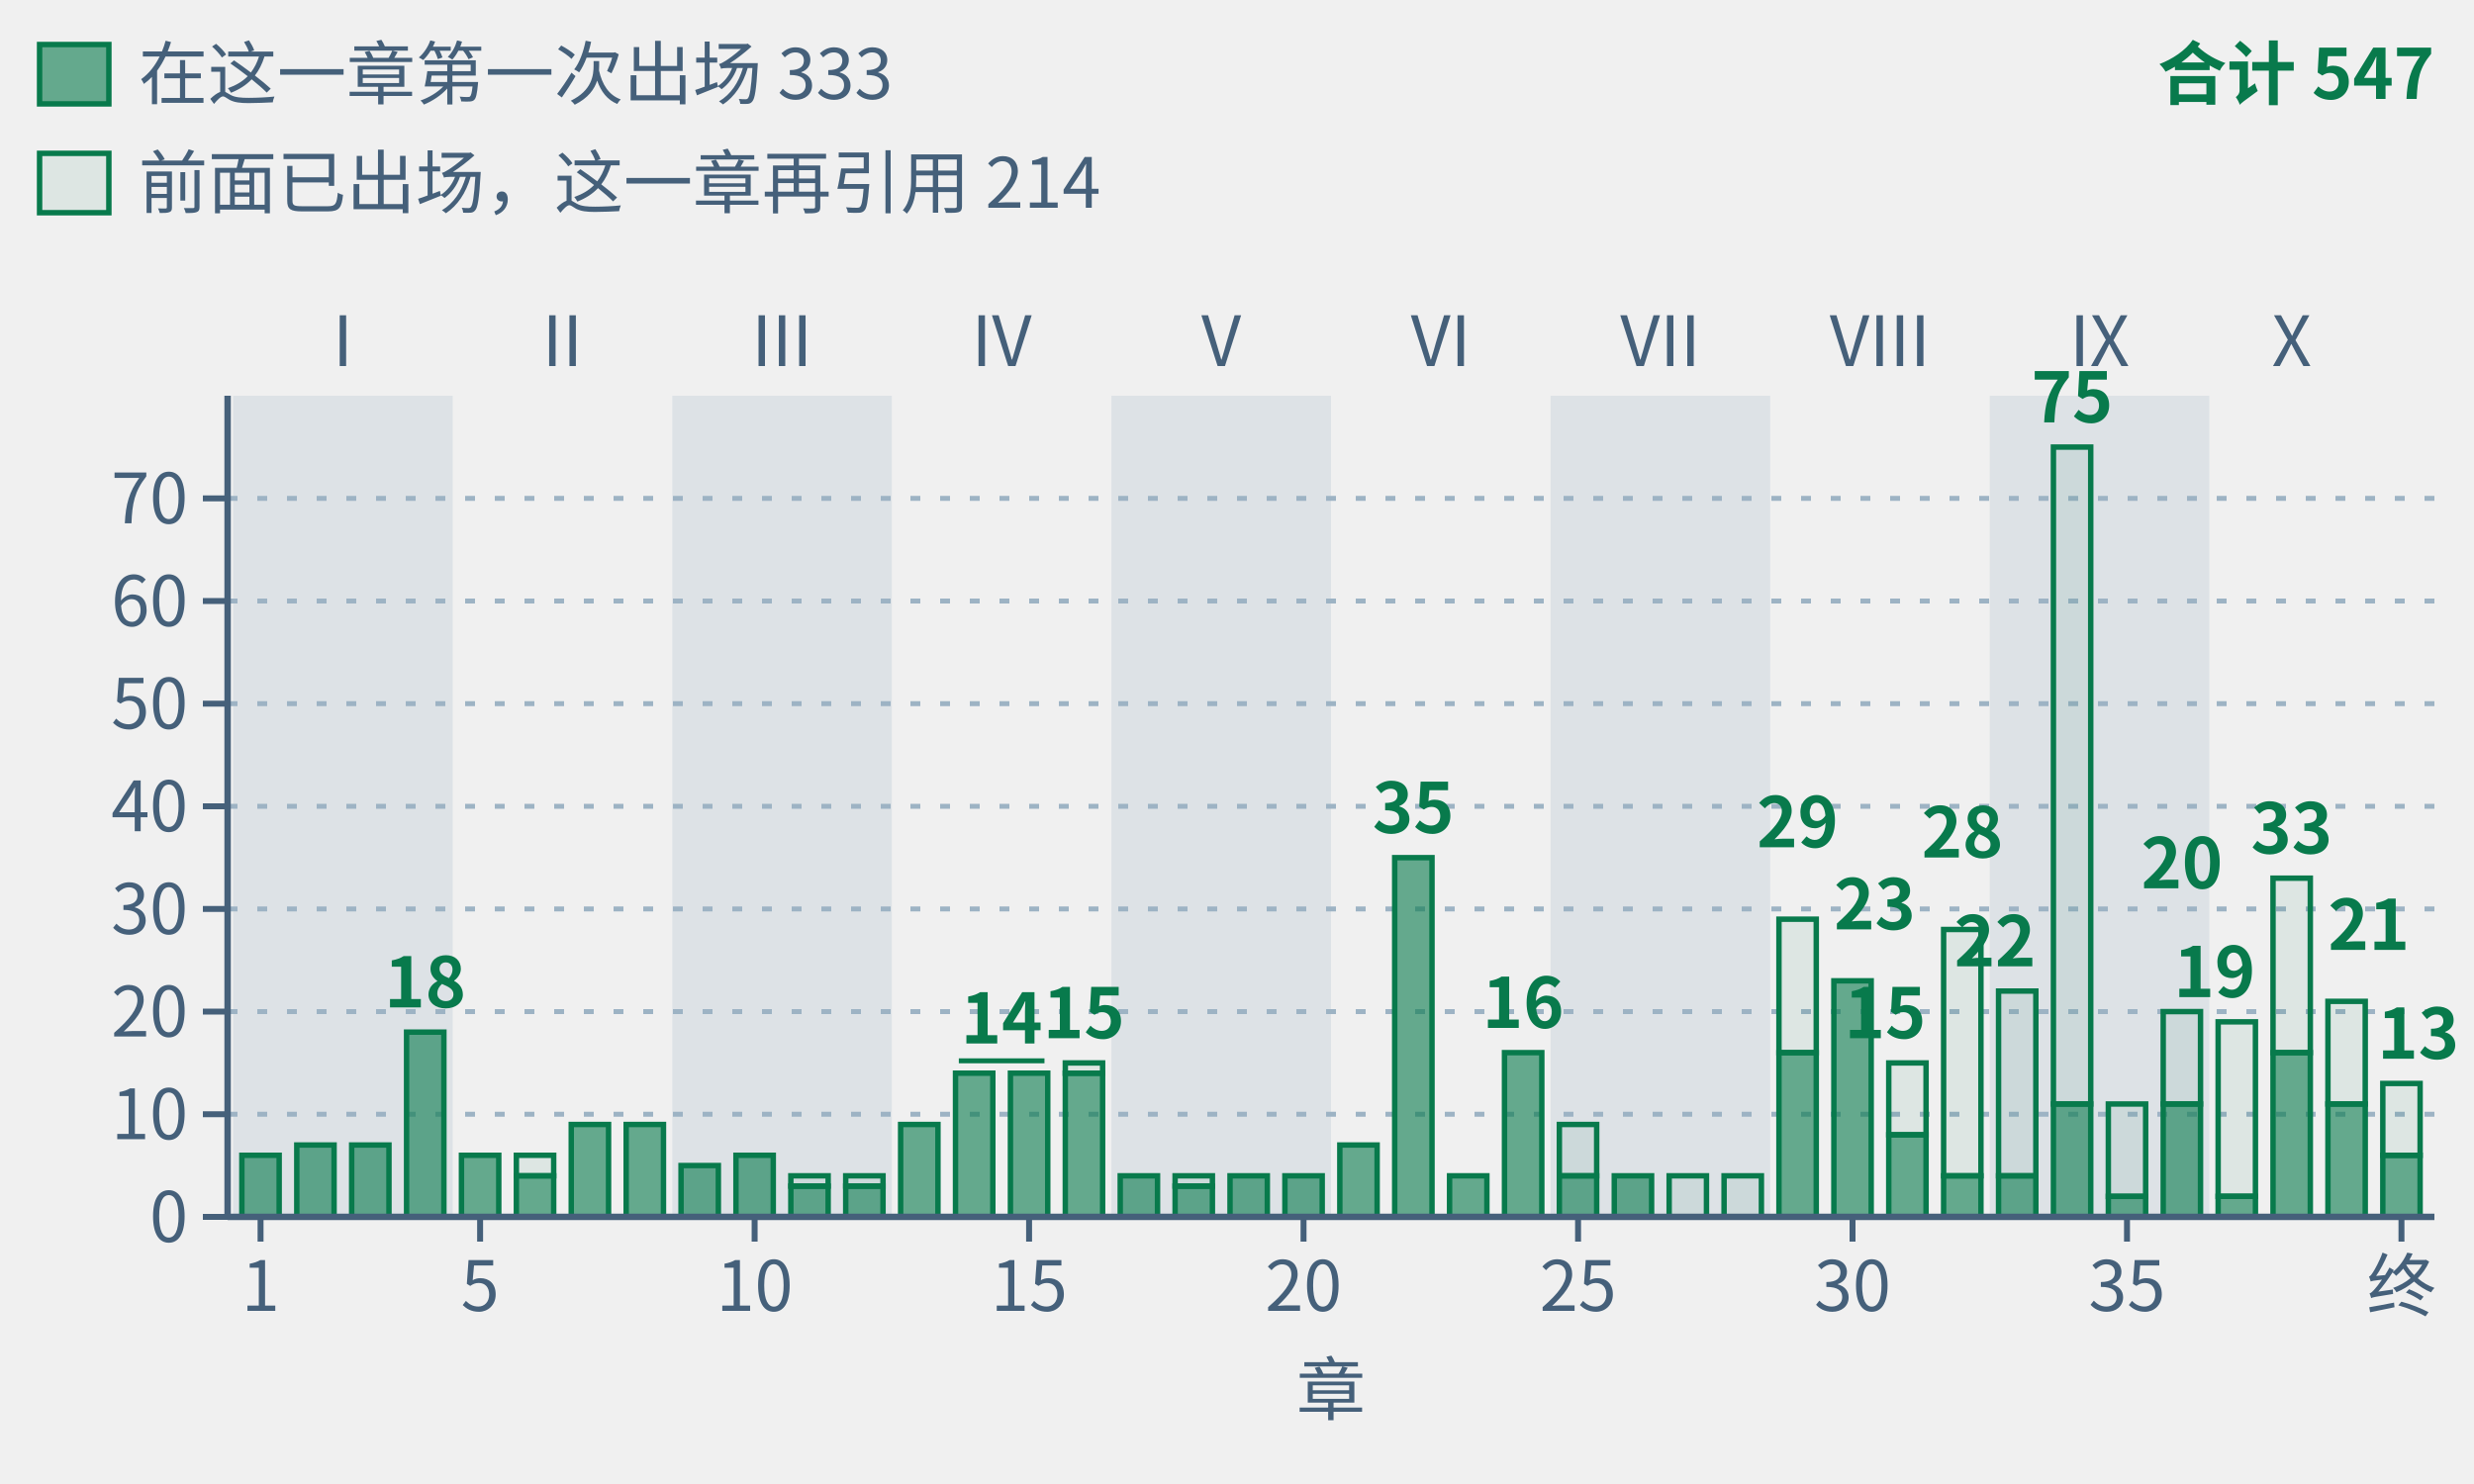
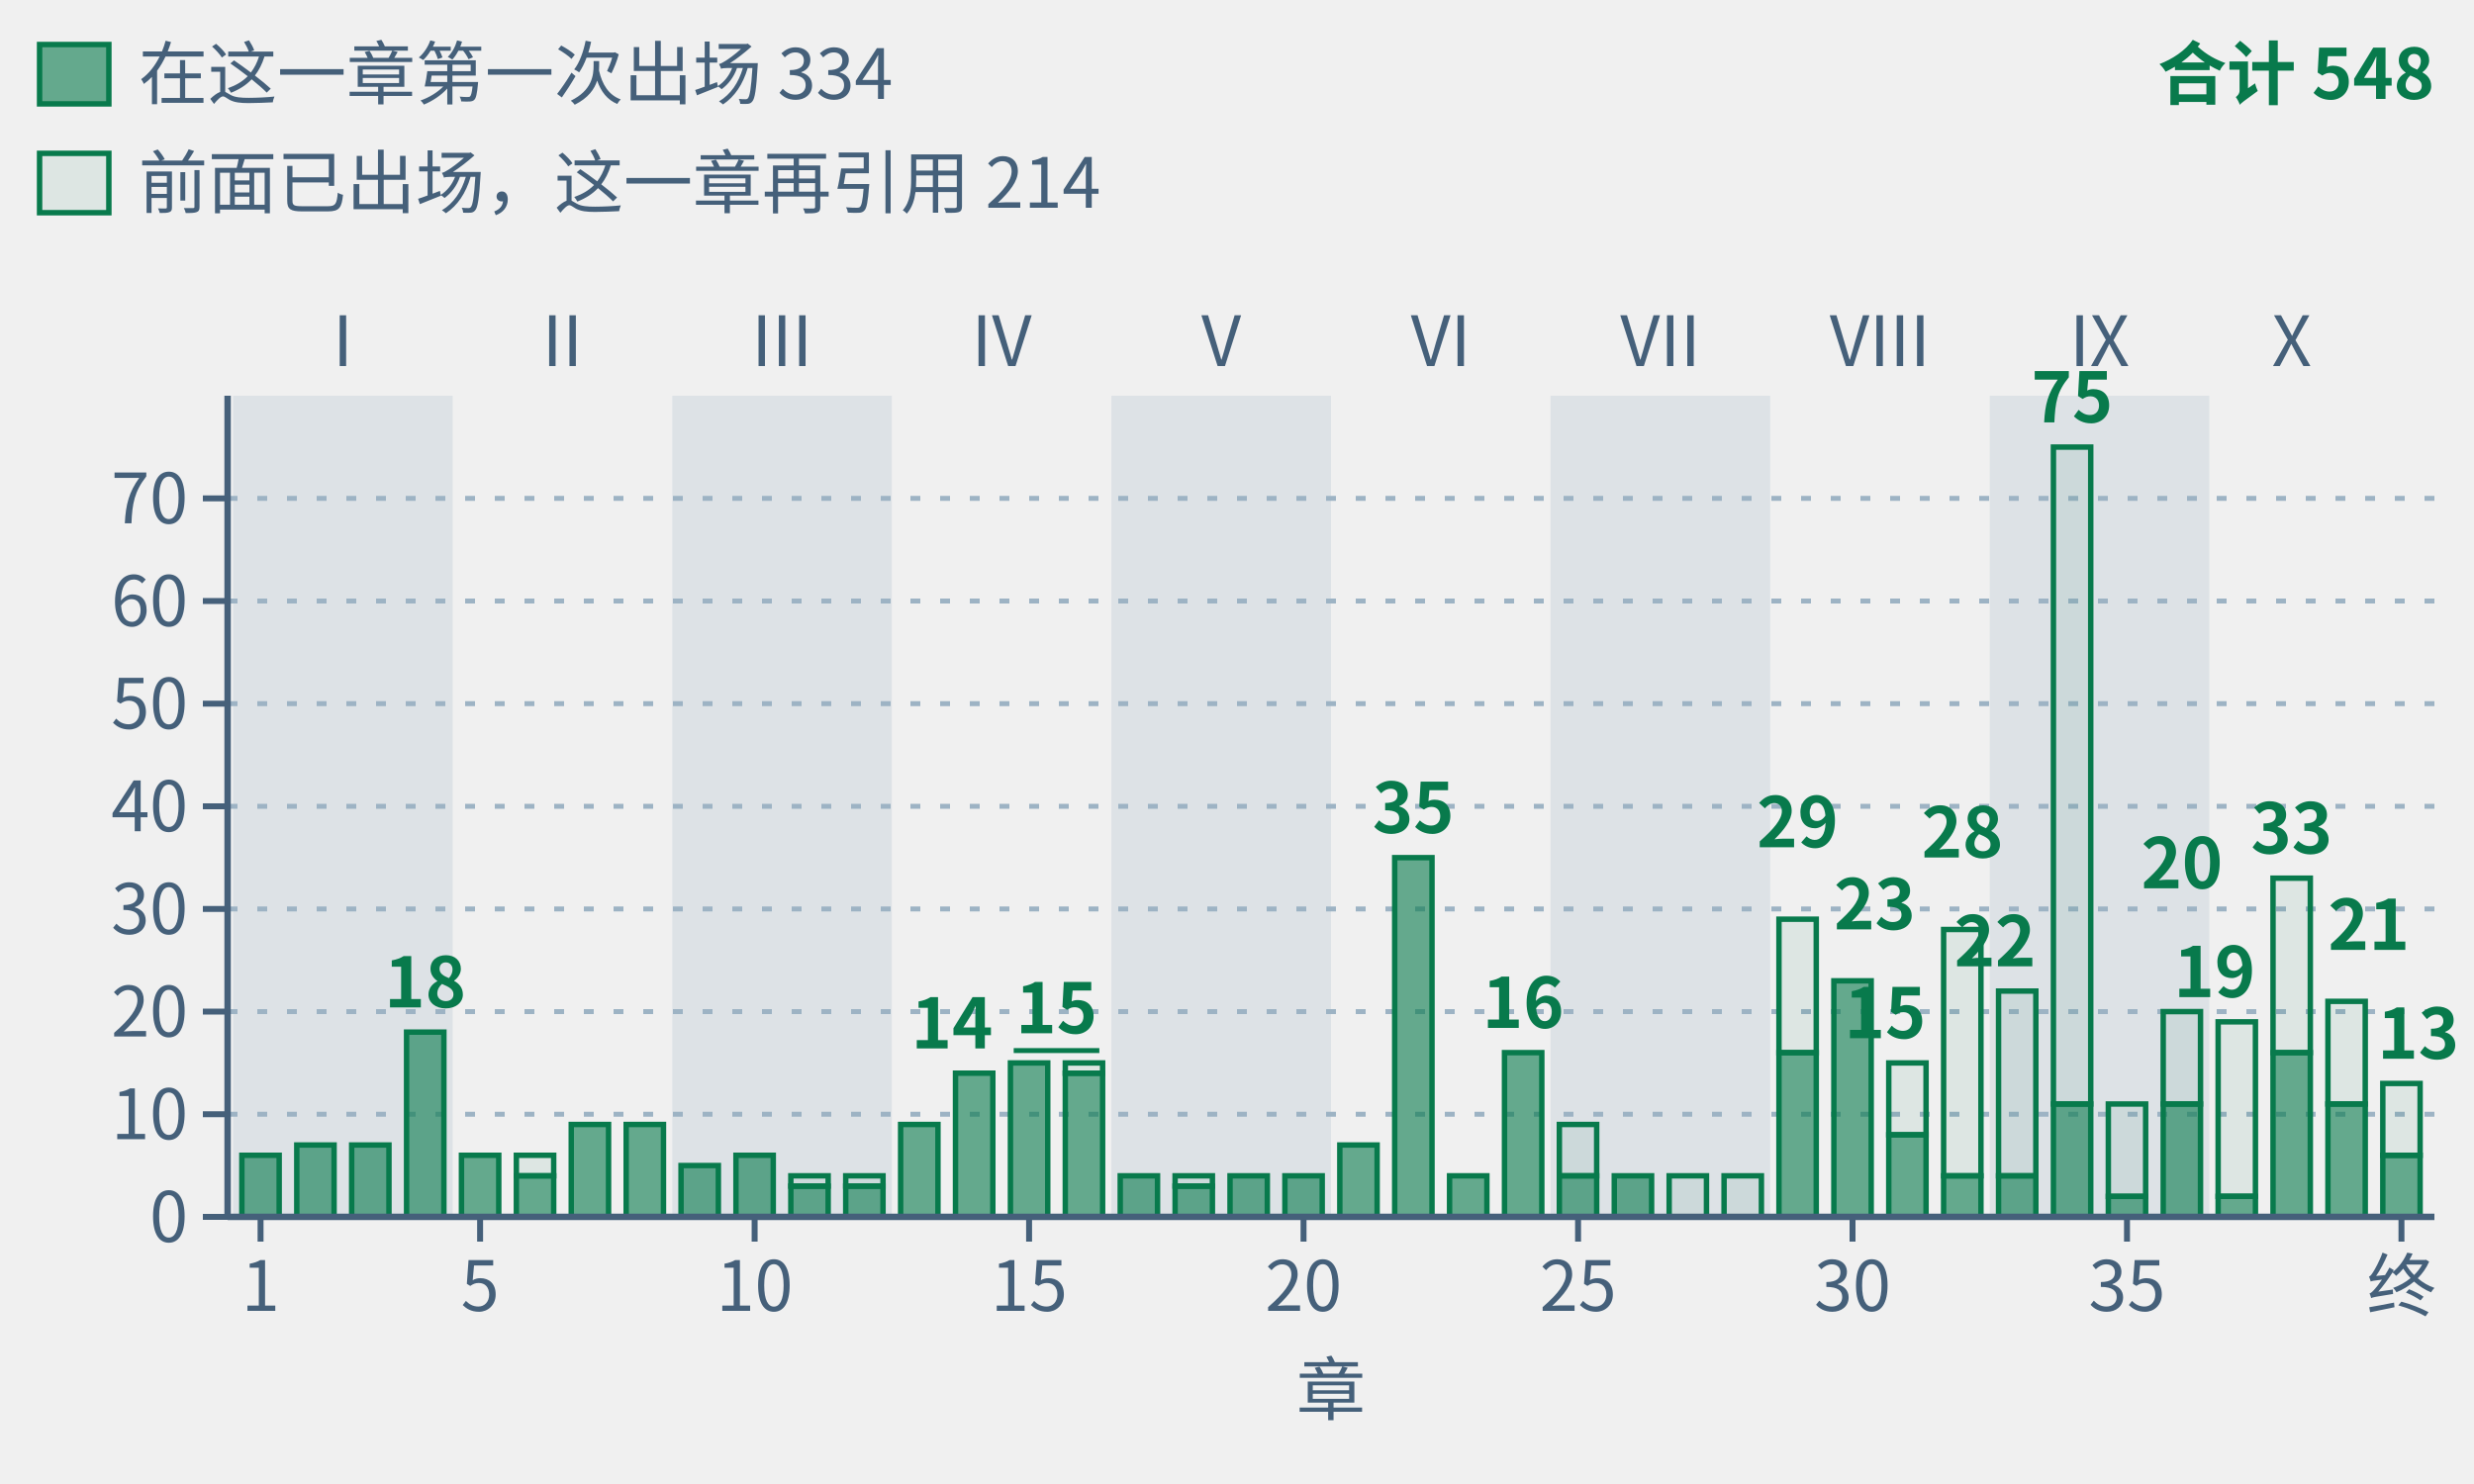
- <svg xmlns="http://www.w3.org/2000/svg" class="tr-fig" data-tr-fig="appc-theorems-by-chapter" data-lang="zh" viewBox="0 0 500 300" width="500" height="300" font-family="'Noto Sans SC', 'Noto Sans CJK SC', 'Source Sans 3', 'PingFang SC', 'Microsoft YaHei', system-ui, sans-serif" role="img" aria-label="按阅读顺序排列的 40 根绿色柱子，按部分组；各柱数该主章环境头引用的唯一冻结定理，子页面并入主章。合计 547 次，实心下段为本章首次出现的 333 条，空心上段为此前出现过的 214 条。跨主章复用重复计数。">
+ <svg xmlns="http://www.w3.org/2000/svg" class="tr-fig" data-tr-fig="appc-theorems-by-chapter" data-lang="zh" viewBox="0 0 500 300" width="500" height="300" font-family="'Noto Sans SC', 'Noto Sans CJK SC', 'Source Sans 3', 'PingFang SC', 'Microsoft YaHei', system-ui, sans-serif" role="img" aria-label="按阅读顺序排列的 40 根绿色柱子，按部分组；各柱数该主章环境头引用的唯一冻结定理，子页面并入主章。合计 548 次，实心下段为本章首次出现的 334 条，空心上段为此前出现过的 214 条。跨主章复用重复计数。">
  <style>.ts-ink{stroke:#0b1622}.tf-ink{fill:#0b1622}.ts-dim{stroke:#45607a}.tf-dim{fill:#45607a}.ts-faint{stroke:#9db3c4}.tf-faint{fill:#9db3c4}.ts-edge{stroke:#b9d0dd}.tf-edge{fill:#b9d0dd}.ts-hot{stroke:#5f9bb5}.tf-hot{fill:#5f9bb5}.ts-bg{stroke:#ffffff}.tf-bg{fill:#ffffff}.ts-panel{stroke:#eef5f9}.tf-panel{fill:#eef5f9}.ts-sheet{stroke:#f7fbfd}.tf-sheet{fill:#f7fbfd}.ts-cyan{stroke:#007c8a}.tf-cyan{fill:#007c8a}.ts-magenta{stroke:#b0128f}.tf-magenta{fill:#b0128f}.ts-amber{stroke:#946200}.tf-amber{fill:#946200}.ts-violet{stroke:#5a45c8}.tf-violet{fill:#5a45c8}.ts-ok{stroke:#087a4c}.tf-ok{fill:#087a4c}.ts-warn{stroke:#c21f3a}.tf-warn{fill:#c21f3a}.ts-blue{stroke:#1d5fd0}.tf-blue{fill:#1d5fd0}.ts-orange{stroke:#b85410}.tf-orange{fill:#b85410}.ts-sigma{stroke:#28405a}.tf-sigma{fill:#28405a}@media (prefers-color-scheme:dark){.ts-ink{stroke:#d4efff}.tf-ink{fill:#d4efff}.ts-dim{stroke:#6f8ea5}.tf-dim{fill:#6f8ea5}.ts-faint{stroke:#34506a}.tf-faint{fill:#34506a}.ts-edge{stroke:#143049}.tf-edge{fill:#143049}.ts-hot{stroke:#1f5d7c}.tf-hot{fill:#1f5d7c}.ts-bg{stroke:#03060c}.tf-bg{fill:#03060c}.ts-panel{stroke:#07101b}.tf-panel{fill:#07101b}.ts-sheet{stroke:#050c16}.tf-sheet{fill:#050c16}.ts-cyan{stroke:#19f0ff}.tf-cyan{fill:#19f0ff}.ts-magenta{stroke:#ff2fd0}.tf-magenta{fill:#ff2fd0}.ts-amber{stroke:#ffc83d}.tf-amber{fill:#ffc83d}.ts-violet{stroke:#9d8cff}.tf-violet{fill:#9d8cff}.ts-ok{stroke:#46ffb2}.tf-ok{fill:#46ffb2}.ts-warn{stroke:#ff5064}.tf-warn{fill:#ff5064}.ts-blue{stroke:#2a7bff}.tf-blue{fill:#2a7bff}.ts-orange{stroke:#ff8a3c}.tf-orange{fill:#ff8a3c}.ts-sigma{stroke:#cfe3ff}.tf-sigma{fill:#cfe3ff}}</style>
  <rect x="47.11" y="80" width="44.38" height="166" class="tf-faint" fill-opacity="0.22" />
  <text class="tf-dim" x="69.3" y="74" font-size="14" text-anchor="middle">I</text>
  <text class="tf-dim" x="113.68" y="74" font-size="14" text-anchor="middle">II</text>
  <rect x="135.87" y="80" width="44.38" height="166" class="tf-faint" fill-opacity="0.22" />
  <text class="tf-dim" x="158.05" y="74" font-size="14" text-anchor="middle">III</text>
  <text class="tf-dim" x="202.43" y="74" font-size="14" text-anchor="middle">IV</text>
  <rect x="224.62" y="80" width="44.38" height="166" class="tf-faint" fill-opacity="0.22" />
  <text class="tf-dim" x="246.81" y="74" font-size="14" text-anchor="middle">V</text>
  <text class="tf-dim" x="291.19" y="74" font-size="14" text-anchor="middle">VI</text>
  <rect x="313.38" y="80" width="44.38" height="166" class="tf-faint" fill-opacity="0.22" />
  <text class="tf-dim" x="335.57" y="74" font-size="14" text-anchor="middle">VII</text>
  <text class="tf-dim" x="379.95" y="74" font-size="14" text-anchor="middle">VIII</text>
  <rect x="402.13" y="80" width="44.38" height="166" class="tf-faint" fill-opacity="0.22" />
  <text class="tf-dim" x="424.32" y="74" font-size="14" text-anchor="middle">IX</text>
  <text class="tf-dim" x="463.15" y="74" font-size="14" text-anchor="middle">X</text>
  <line x1="46" y1="225.25" x2="492" y2="225.25" class="ts-faint" stroke-width="1" stroke-dasharray="2 4" fill="none" />
  <line x1="46" y1="204.5" x2="492" y2="204.5" class="ts-faint" stroke-width="1" stroke-dasharray="2 4" fill="none" />
  <line x1="46" y1="183.75" x2="492" y2="183.75" class="ts-faint" stroke-width="1" stroke-dasharray="2 4" fill="none" />
  <line x1="46" y1="163" x2="492" y2="163" class="ts-faint" stroke-width="1" stroke-dasharray="2 4" fill="none" />
  <line x1="46" y1="142.25" x2="492" y2="142.25" class="ts-faint" stroke-width="1" stroke-dasharray="2 4" fill="none" />
  <line x1="46" y1="121.5" x2="492" y2="121.5" class="ts-faint" stroke-width="1" stroke-dasharray="2 4" fill="none" />
  <line x1="46" y1="100.75" x2="492" y2="100.75" class="ts-faint" stroke-width="1" stroke-dasharray="2 4" fill="none" />
  <rect x="48.88" y="233.55" width="7.54" height="12.45" class="ts-ok tf-ok" stroke-width="1.1" fill-opacity="0.6" />
  <rect x="59.98" y="231.47" width="7.54" height="14.53" class="ts-ok tf-ok" stroke-width="1.1" fill-opacity="0.6" />
  <rect x="71.07" y="231.47" width="7.54" height="14.53" class="ts-ok tf-ok" stroke-width="1.1" fill-opacity="0.6" />
  <rect x="82.17" y="208.65" width="7.54" height="37.35" class="ts-ok tf-ok" stroke-width="1.1" fill-opacity="0.6" />
  <rect x="93.26" y="233.55" width="7.54" height="12.45" class="ts-ok tf-ok" stroke-width="1.1" fill-opacity="0.6" />
  <rect x="104.36" y="233.55" width="7.54" height="4.15" class="ts-ok tf-ok" stroke-width="1.1" fill-opacity="0.08" />
  <rect x="104.36" y="237.7" width="7.54" height="8.3" class="ts-ok tf-ok" stroke-width="1.1" fill-opacity="0.6" />
  <rect x="115.45" y="227.32" width="7.54" height="18.68" class="ts-ok tf-ok" stroke-width="1.1" fill-opacity="0.6" />
  <rect x="126.55" y="227.32" width="7.54" height="18.68" class="ts-ok tf-ok" stroke-width="1.1" fill-opacity="0.6" />
  <rect x="137.64" y="235.62" width="7.54" height="10.38" class="ts-ok tf-ok" stroke-width="1.1" fill-opacity="0.6" />
  <rect x="148.74" y="233.55" width="7.54" height="12.45" class="ts-ok tf-ok" stroke-width="1.1" fill-opacity="0.6" />
  <rect x="159.83" y="237.7" width="7.54" height="2.08" class="ts-ok tf-ok" stroke-width="1.1" fill-opacity="0.08" />
  <rect x="159.83" y="239.78" width="7.54" height="6.22" class="ts-ok tf-ok" stroke-width="1.1" fill-opacity="0.6" />
  <rect x="170.92" y="237.7" width="7.54" height="2.08" class="ts-ok tf-ok" stroke-width="1.1" fill-opacity="0.08" />
  <rect x="170.92" y="239.78" width="7.54" height="6.22" class="ts-ok tf-ok" stroke-width="1.1" fill-opacity="0.6" />
  <rect x="182.02" y="227.32" width="7.54" height="18.68" class="ts-ok tf-ok" stroke-width="1.1" fill-opacity="0.6" />
  <rect x="193.11" y="216.95" width="7.54" height="29.05" class="ts-ok tf-ok" stroke-width="1.1" fill-opacity="0.6" />
-   <rect x="204.21" y="216.95" width="7.54" height="29.05" class="ts-ok tf-ok" stroke-width="1.1" fill-opacity="0.6" />
+   <rect x="204.21" y="214.88" width="7.54" height="31.12" class="ts-ok tf-ok" stroke-width="1.1" fill-opacity="0.6" />
  <rect x="215.3" y="214.88" width="7.54" height="2.08" class="ts-ok tf-ok" stroke-width="1.1" fill-opacity="0.08" />
  <rect x="215.3" y="216.95" width="7.54" height="29.05" class="ts-ok tf-ok" stroke-width="1.1" fill-opacity="0.6" />
  <rect x="226.4" y="237.7" width="7.54" height="8.3" class="ts-ok tf-ok" stroke-width="1.1" fill-opacity="0.6" />
  <rect x="237.49" y="237.7" width="7.54" height="2.08" class="ts-ok tf-ok" stroke-width="1.1" fill-opacity="0.08" />
  <rect x="237.49" y="239.78" width="7.54" height="6.22" class="ts-ok tf-ok" stroke-width="1.1" fill-opacity="0.6" />
  <rect x="248.59" y="237.7" width="7.54" height="8.3" class="ts-ok tf-ok" stroke-width="1.1" fill-opacity="0.6" />
  <rect x="259.68" y="237.7" width="7.54" height="8.3" class="ts-ok tf-ok" stroke-width="1.1" fill-opacity="0.6" />
  <rect x="270.78" y="231.47" width="7.54" height="14.53" class="ts-ok tf-ok" stroke-width="1.1" fill-opacity="0.6" />
  <rect x="281.87" y="173.38" width="7.54" height="72.62" class="ts-ok tf-ok" stroke-width="1.1" fill-opacity="0.6" />
  <rect x="292.96" y="237.7" width="7.54" height="8.3" class="ts-ok tf-ok" stroke-width="1.1" fill-opacity="0.6" />
  <rect x="304.06" y="212.8" width="7.54" height="33.2" class="ts-ok tf-ok" stroke-width="1.1" fill-opacity="0.6" />
  <rect x="315.15" y="227.32" width="7.54" height="10.38" class="ts-ok tf-ok" stroke-width="1.1" fill-opacity="0.08" />
  <rect x="315.15" y="237.7" width="7.54" height="8.3" class="ts-ok tf-ok" stroke-width="1.1" fill-opacity="0.6" />
  <rect x="326.25" y="237.7" width="7.54" height="8.3" class="ts-ok tf-ok" stroke-width="1.1" fill-opacity="0.6" />
  <rect x="337.34" y="237.7" width="7.54" height="8.3" class="ts-ok tf-ok" stroke-width="1.1" fill-opacity="0.08" />
  <rect x="348.44" y="237.7" width="7.54" height="8.3" class="ts-ok tf-ok" stroke-width="1.1" fill-opacity="0.08" />
  <rect x="359.53" y="185.82" width="7.54" height="26.98" class="ts-ok tf-ok" stroke-width="1.1" fill-opacity="0.08" />
  <rect x="359.53" y="212.8" width="7.54" height="33.2" class="ts-ok tf-ok" stroke-width="1.1" fill-opacity="0.6" />
  <rect x="370.63" y="198.28" width="7.54" height="47.73" class="ts-ok tf-ok" stroke-width="1.1" fill-opacity="0.6" />
  <rect x="381.72" y="214.88" width="7.54" height="14.53" class="ts-ok tf-ok" stroke-width="1.1" fill-opacity="0.08" />
  <rect x="381.72" y="229.4" width="7.54" height="16.6" class="ts-ok tf-ok" stroke-width="1.1" fill-opacity="0.6" />
  <rect x="392.81" y="187.9" width="7.54" height="49.8" class="ts-ok tf-ok" stroke-width="1.1" fill-opacity="0.08" />
  <rect x="392.81" y="237.7" width="7.54" height="8.3" class="ts-ok tf-ok" stroke-width="1.1" fill-opacity="0.6" />
  <rect x="403.91" y="200.35" width="7.54" height="37.35" class="ts-ok tf-ok" stroke-width="1.1" fill-opacity="0.08" />
  <rect x="403.91" y="237.7" width="7.54" height="8.3" class="ts-ok tf-ok" stroke-width="1.1" fill-opacity="0.6" />
  <rect x="415" y="90.38" width="7.54" height="132.8" class="ts-ok tf-ok" stroke-width="1.1" fill-opacity="0.08" />
  <rect x="415" y="223.18" width="7.54" height="22.82" class="ts-ok tf-ok" stroke-width="1.1" fill-opacity="0.6" />
  <rect x="426.1" y="223.18" width="7.54" height="18.68" class="ts-ok tf-ok" stroke-width="1.1" fill-opacity="0.08" />
  <rect x="426.1" y="241.85" width="7.54" height="4.15" class="ts-ok tf-ok" stroke-width="1.1" fill-opacity="0.6" />
  <rect x="437.19" y="204.5" width="7.54" height="18.68" class="ts-ok tf-ok" stroke-width="1.1" fill-opacity="0.08" />
  <rect x="437.19" y="223.18" width="7.54" height="22.82" class="ts-ok tf-ok" stroke-width="1.1" fill-opacity="0.6" />
  <rect x="448.29" y="206.57" width="7.54" height="35.27" class="ts-ok tf-ok" stroke-width="1.1" fill-opacity="0.08" />
  <rect x="448.29" y="241.85" width="7.54" height="4.15" class="ts-ok tf-ok" stroke-width="1.1" fill-opacity="0.6" />
  <rect x="459.38" y="177.53" width="7.54" height="35.27" class="ts-ok tf-ok" stroke-width="1.1" fill-opacity="0.08" />
  <rect x="459.38" y="212.8" width="7.54" height="33.2" class="ts-ok tf-ok" stroke-width="1.1" fill-opacity="0.6" />
  <rect x="470.48" y="202.43" width="7.54" height="20.75" class="ts-ok tf-ok" stroke-width="1.1" fill-opacity="0.08" />
  <rect x="470.48" y="223.18" width="7.54" height="22.82" class="ts-ok tf-ok" stroke-width="1.1" fill-opacity="0.6" />
  <rect x="481.57" y="219.03" width="7.54" height="14.53" class="ts-ok tf-ok" stroke-width="1.1" fill-opacity="0.08" />
  <rect x="481.57" y="233.55" width="7.54" height="12.45" class="ts-ok tf-ok" stroke-width="1.1" fill-opacity="0.6" />
  <text class="tf-ok" x="85.94" y="203.65" font-size="14" text-anchor="middle" font-weight="600">18</text>
-   <line x1="193.78" y1="214.45" x2="211.09" y2="214.45" class="ts-ok" stroke-width="1" fill="none" />
-   <text class="tf-ok" x="202.43" y="210.95" font-size="14" text-anchor="middle" font-weight="600">14</text>
-   <text class="tf-ok" x="219.07" y="209.88" font-size="14" text-anchor="middle" font-weight="600">15</text>
+   <text class="tf-ok" x="200.66" y="211.95" font-size="14" text-anchor="end" font-weight="600">14</text>
+   <line x1="204.87" y1="212.38" x2="222.18" y2="212.38" class="ts-ok" stroke-width="1" fill="none" />
+   <text class="tf-ok" x="213.53" y="208.88" font-size="14" text-anchor="middle" font-weight="600">15</text>
  <text class="tf-ok" x="285.64" y="168.38" font-size="14" text-anchor="middle" font-weight="600">35</text>
  <text class="tf-ok" x="307.83" y="207.8" font-size="14" text-anchor="middle" font-weight="600">16</text>
  <text class="tf-ok" x="363.3" y="171.28" font-size="14" text-anchor="middle" font-weight="600">29</text>
  <text class="tf-ok" x="370.63" y="187.88" font-size="14" font-weight="600">23</text>
  <text class="tf-ok" x="389.26" y="209.88" font-size="14" text-anchor="end" font-weight="600">15</text>
  <text class="tf-ok" x="396.59" y="173.35" font-size="14" text-anchor="middle" font-weight="600">28</text>
  <text class="tf-ok" x="411.45" y="195.35" font-size="14" text-anchor="end" font-weight="600">22</text>
  <text class="tf-ok" x="418.78" y="85.38" font-size="14" text-anchor="middle" font-weight="600">75</text>
  <text class="tf-ok" x="440.97" y="179.57" font-size="14" text-anchor="middle" font-weight="600">20</text>
  <text class="tf-ok" x="455.83" y="201.57" font-size="14" text-anchor="end" font-weight="600">19</text>
  <text class="tf-ok" x="463.15" y="172.53" font-size="14" text-anchor="middle" font-weight="600">33</text>
  <text class="tf-ok" x="470.48" y="192.03" font-size="14" font-weight="600">21</text>
  <text class="tf-ok" x="497" y="214.03" font-size="14" text-anchor="end" font-weight="600">13</text>
  <line x1="46" y1="246" x2="492" y2="246" class="ts-dim" stroke-width="1.3" fill="none" />
  <line x1="52.66" y1="246" x2="52.66" y2="251" class="ts-dim" stroke-width="1.2" fill="none" />
  <text class="tf-dim" x="52.66" y="265" font-size="14" text-anchor="middle">1</text>
  <line x1="97.03" y1="246" x2="97.03" y2="251" class="ts-dim" stroke-width="1.2" fill="none" />
  <text class="tf-dim" x="97.03" y="265" font-size="14" text-anchor="middle">5</text>
  <line x1="152.51" y1="246" x2="152.51" y2="251" class="ts-dim" stroke-width="1.2" fill="none" />
  <text class="tf-dim" x="152.51" y="265" font-size="14" text-anchor="middle">10</text>
  <line x1="207.98" y1="246" x2="207.98" y2="251" class="ts-dim" stroke-width="1.2" fill="none" />
  <text class="tf-dim" x="207.98" y="265" font-size="14" text-anchor="middle">15</text>
  <line x1="263.45" y1="246" x2="263.45" y2="251" class="ts-dim" stroke-width="1.2" fill="none" />
  <text class="tf-dim" x="263.45" y="265" font-size="14" text-anchor="middle">20</text>
  <line x1="318.93" y1="246" x2="318.93" y2="251" class="ts-dim" stroke-width="1.2" fill="none" />
  <text class="tf-dim" x="318.93" y="265" font-size="14" text-anchor="middle">25</text>
  <line x1="374.4" y1="246" x2="374.4" y2="251" class="ts-dim" stroke-width="1.2" fill="none" />
  <text class="tf-dim" x="374.4" y="265" font-size="14" text-anchor="middle">30</text>
  <line x1="429.87" y1="246" x2="429.87" y2="251" class="ts-dim" stroke-width="1.2" fill="none" />
  <text class="tf-dim" x="429.87" y="265" font-size="14" text-anchor="middle">35</text>
  <line x1="485.34" y1="246" x2="485.34" y2="251" class="ts-dim" stroke-width="1.2" fill="none" />
  <text class="tf-dim" x="485.34" y="265" font-size="14" text-anchor="middle">终</text>
  <text class="tf-dim" x="269" y="286" font-size="14" text-anchor="middle">章</text>
  <line x1="46" y1="80" x2="46" y2="246" class="ts-dim" stroke-width="1.3" fill="none" />
  <line x1="41" y1="246" x2="46" y2="246" class="ts-dim" stroke-width="1.2" fill="none" />
  <text class="tf-dim" x="38" y="251.04" font-size="14" text-anchor="end">0</text>
  <line x1="41" y1="225.25" x2="46" y2="225.25" class="ts-dim" stroke-width="1.2" fill="none" />
  <text class="tf-dim" x="38" y="230.29" font-size="14" text-anchor="end">10</text>
  <line x1="41" y1="204.5" x2="46" y2="204.5" class="ts-dim" stroke-width="1.2" fill="none" />
  <text class="tf-dim" x="38" y="209.54" font-size="14" text-anchor="end">20</text>
  <line x1="41" y1="183.75" x2="46" y2="183.75" class="ts-dim" stroke-width="1.2" fill="none" />
  <text class="tf-dim" x="38" y="188.79" font-size="14" text-anchor="end">30</text>
  <line x1="41" y1="163" x2="46" y2="163" class="ts-dim" stroke-width="1.2" fill="none" />
  <text class="tf-dim" x="38" y="168.04" font-size="14" text-anchor="end">40</text>
  <line x1="41" y1="142.25" x2="46" y2="142.25" class="ts-dim" stroke-width="1.2" fill="none" />
  <text class="tf-dim" x="38" y="147.29" font-size="14" text-anchor="end">50</text>
  <line x1="41" y1="121.5" x2="46" y2="121.5" class="ts-dim" stroke-width="1.2" fill="none" />
  <text class="tf-dim" x="38" y="126.54" font-size="14" text-anchor="end">60</text>
  <line x1="41" y1="100.75" x2="46" y2="100.75" class="ts-dim" stroke-width="1.2" fill="none" />
  <text class="tf-dim" x="38" y="105.79" font-size="14" text-anchor="end">70</text>
  <rect x="8" y="9" width="14" height="12" class="ts-ok tf-ok" stroke-width="1.1" fill-opacity="0.6" />
-   <text class="tf-dim" x="28" y="20" font-size="14">在这一章第一次出场 333</text>
+   <text class="tf-dim" x="28" y="20" font-size="14">在这一章第一次出场 334</text>
  <rect x="8" y="31" width="14" height="12" class="ts-ok tf-ok" stroke-width="1.1" fill-opacity="0.08" />
  <text class="tf-dim" x="28" y="42" font-size="14">前面已出场，这一章再引用 214</text>
-   <text class="tf-ok" x="492" y="20" font-size="14" text-anchor="end" font-weight="600">合计 547</text>
+   <text class="tf-ok" x="492" y="20" font-size="14" text-anchor="end" font-weight="600">合计 548</text>
</svg>
